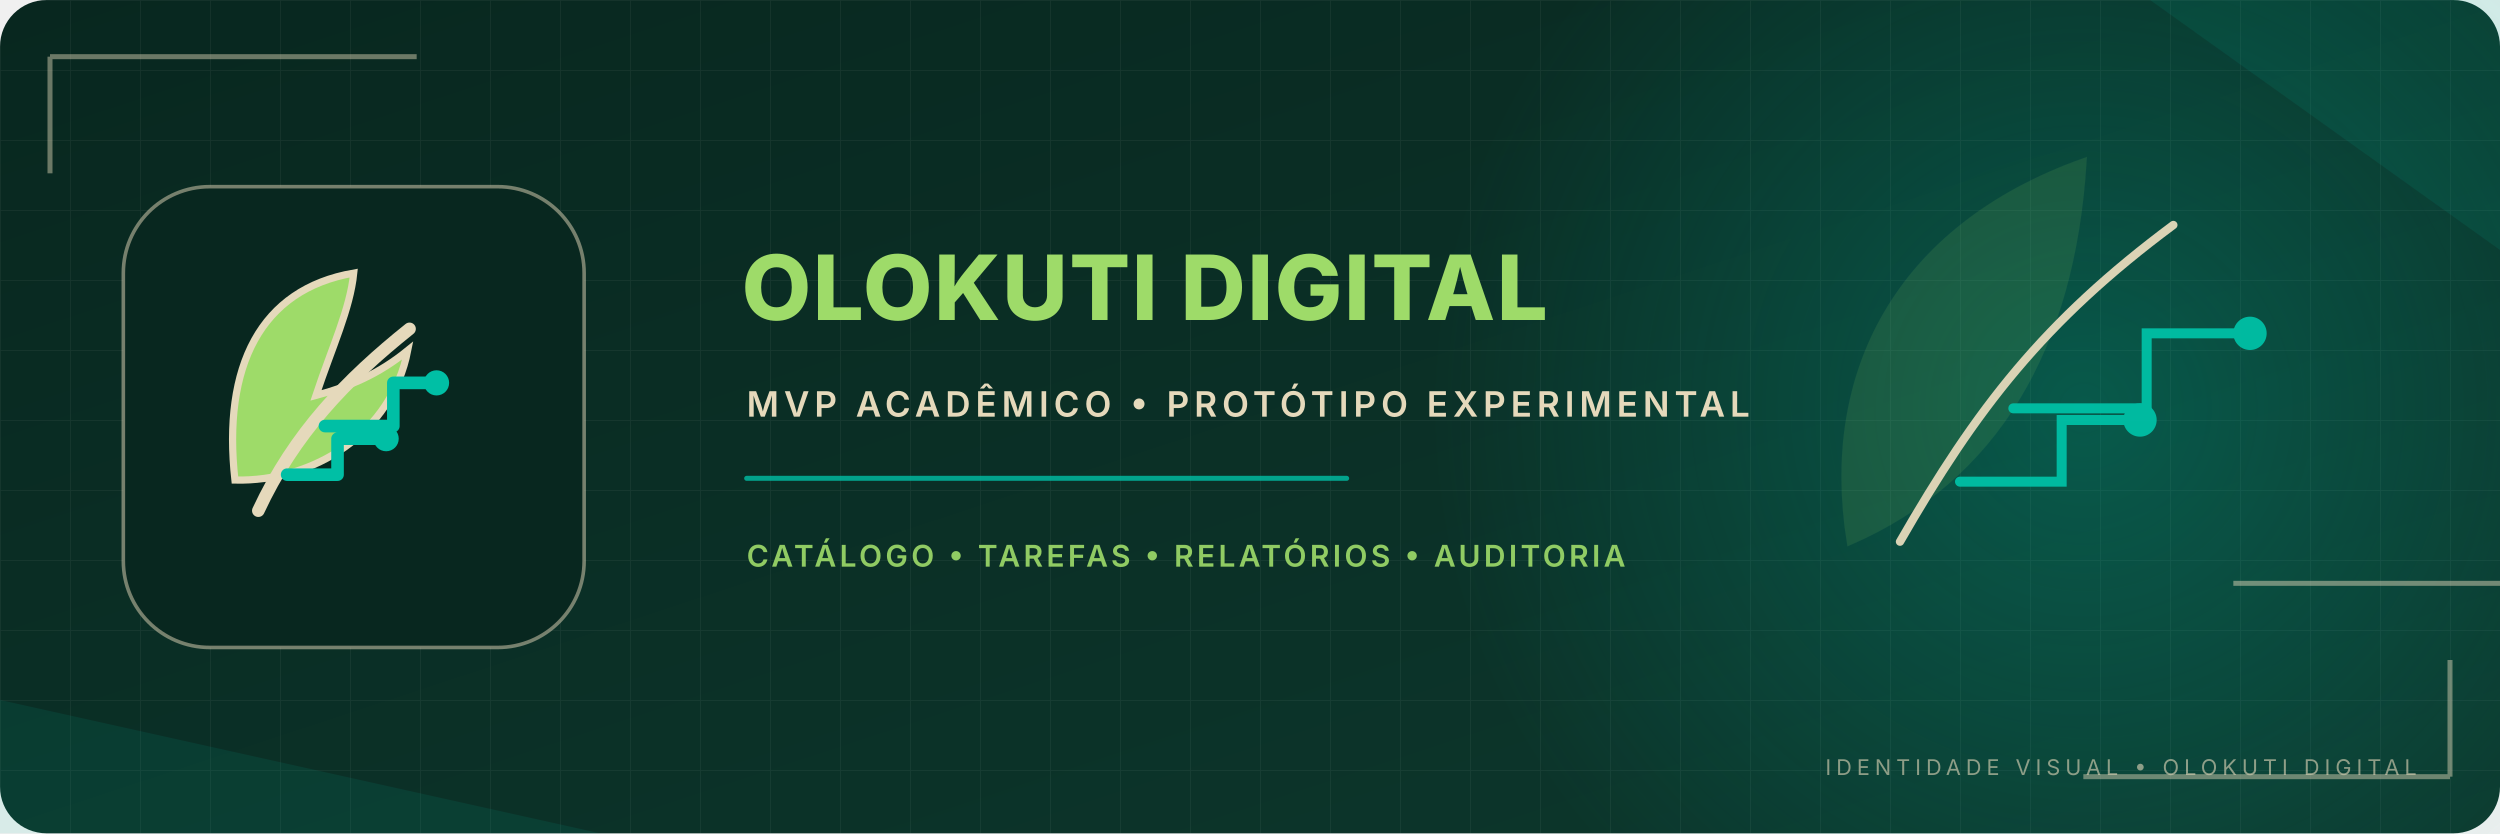
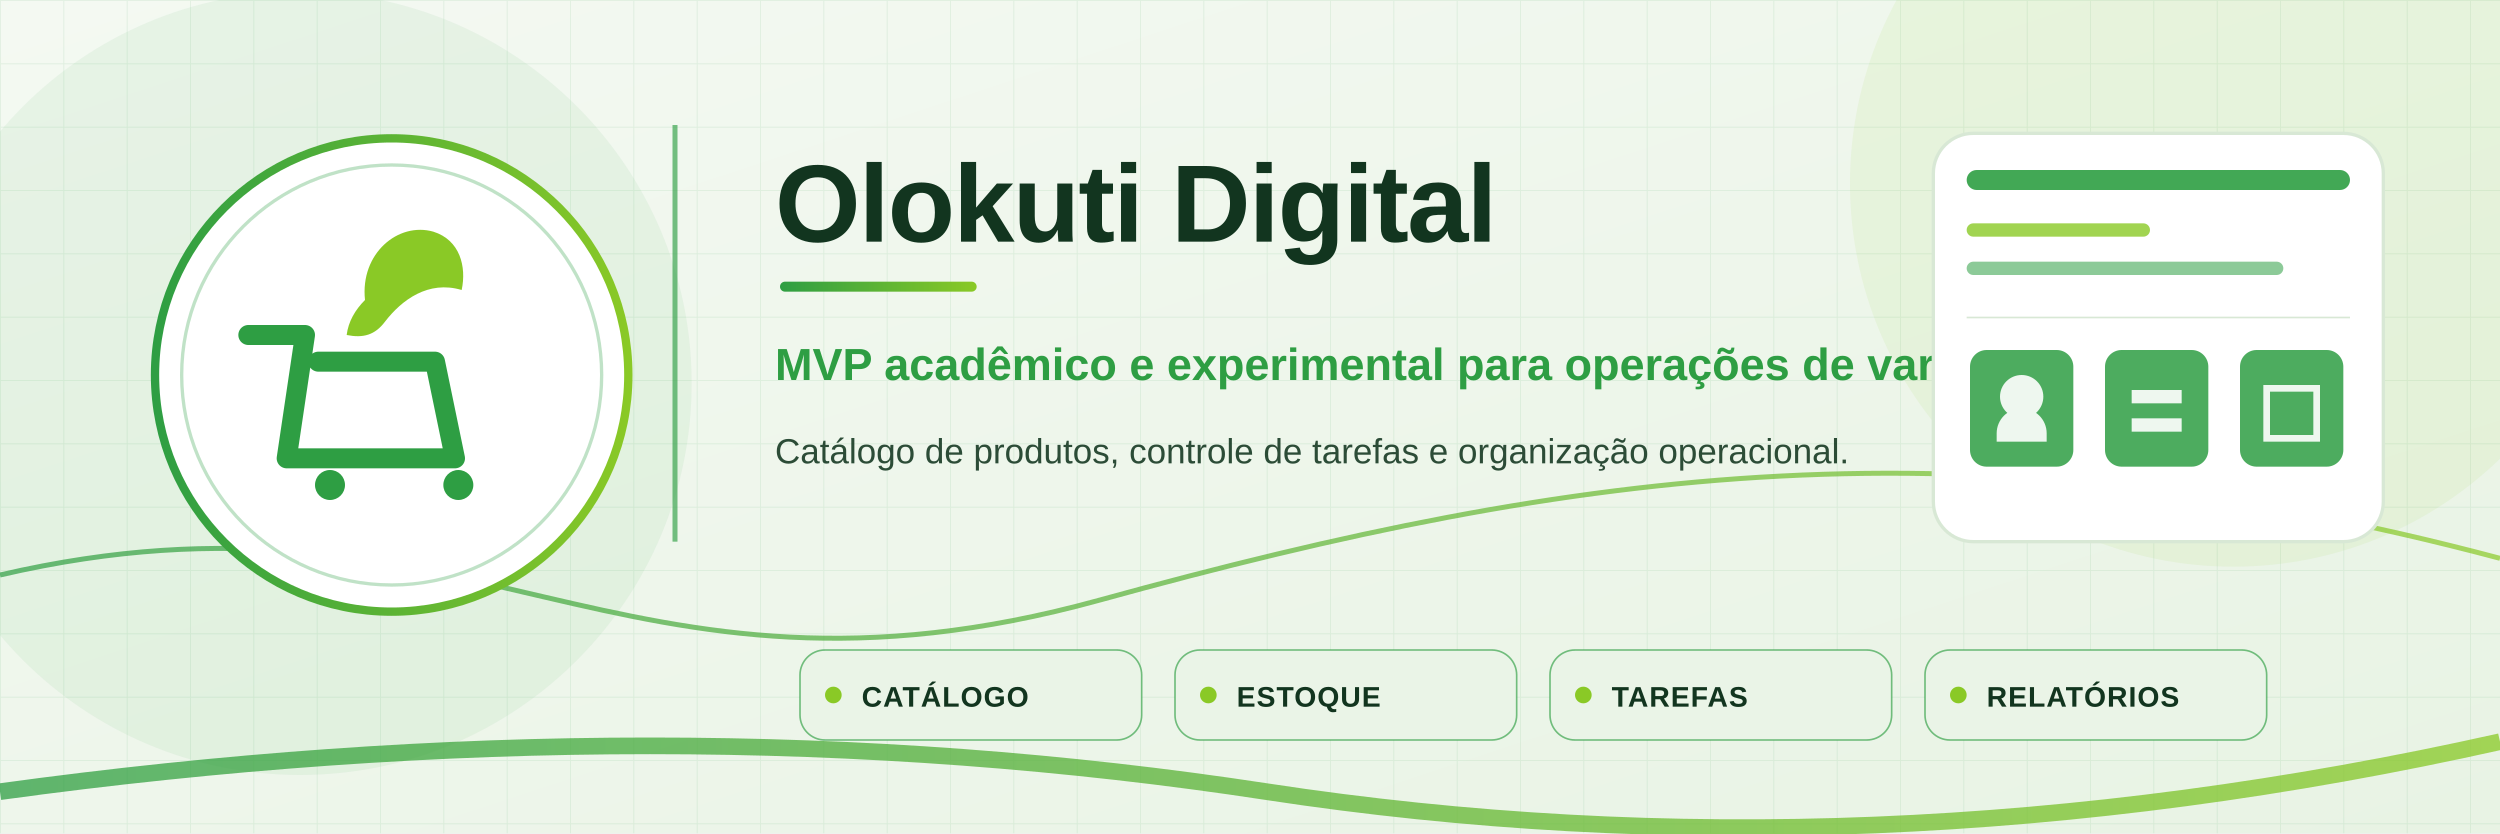
<svg xmlns="http://www.w3.org/2000/svg" width="1500" height="500" viewBox="0 0 1500 500" role="img" aria-labelledby="title desc">
  <defs>
    <linearGradient id="bg" x1="0" y1="0" x2="1" y2="1">
-       <stop stop-color="#08271F" />
-       <stop offset="1" stop-color="#0D382D" />
+       <stop stop-color="#F4F9F2" />
+       <stop offset="1" stop-color="#E8F3E4" />
    </linearGradient>
-     <linearGradient id="accent" x1="0" y1="0" x2="1" y2="0">
-       <stop stop-color="#E5D9BB" />
-       <stop offset="1" stop-color="#00BFA5" />
+     <linearGradient id="glow" x1="0" y1="0" x2="1" y2="0">
+       <stop stop-color="#2E9E43" />
+       <stop offset="1" stop-color="#8AC926" />
    </linearGradient>
-     <radialGradient id="glow">
-       <stop stop-color="#00BFA5" stop-opacity=".28" />
-       <stop offset="1" stop-color="#00BFA5" stop-opacity="0" />
-     </radialGradient>
-     <pattern id="grid" width="42" height="42" patternUnits="userSpaceOnUse">
-       <path d="M42 0H0V42" fill="none" stroke="#FFFFFF" stroke-opacity=".055" />
+     <pattern id="grid" width="38" height="38" patternUnits="userSpaceOnUse">
+       <path d="M38 0H0V38" fill="none" stroke="#2E9E43" stroke-opacity=".10" />
    </pattern>
  </defs>
-   <rect width="1500" height="500" rx="28" fill="url(#bg)" />
-   <rect width="1500" height="500" rx="28" fill="url(#grid)" />
-   <circle cx="1250" cy="245" r="390" fill="url(#glow)" />
-   <path d="M0 420 360 500H0zM1500 0h-210l210 150z" fill="#00BFA5" opacity=".10" />
-   <path d="M30 34h220M30 34v70M1470 466h-220M1470 466v-70" stroke="#E5D9BB" stroke-width="3" opacity=".45" />
-   <g transform="translate(74 112) scale(1.08)">
-     <rect width="256" height="256" rx="48" fill="#08271F" stroke="#E5D9BB" stroke-opacity=".5" stroke-width="2" />
-     <path d="M128 48C76 57 55 100 62 163c44 1 87-26 96-72-16 13-32 20-51 25 9-27 19-48 21-68z" fill="#9EDB69" stroke="#E5D9BB" stroke-width="4" />
-     <path d="M75 180c20-43 49-73 84-101" fill="none" stroke="#E5D9BB" stroke-width="7" stroke-linecap="round" />
-     <path d="M112 133h38v-24h24M91 160h28v-20h27" fill="none" stroke="#00BFA5" stroke-width="7" stroke-linecap="round" stroke-linejoin="round" />
-     <circle cx="174" cy="109" r="7" fill="#00BFA5" />
-     <circle cx="146" cy="140" r="7" fill="#00BFA5" />
+   <rect width="1500" height="500" fill="url(#bg)" />
+   <rect width="1500" height="500" fill="url(#grid)" />
+   <circle cx="180" cy="230" r="235" fill="#2E9E43" opacity=".07" />
+   <circle cx="1340" cy="110" r="230" fill="#8AC926" opacity=".08" />
+   <path d="M0 345C280 280 370 440 660 360s520-110 840-25" fill="none" stroke="url(#glow)" stroke-width="3" opacity=".7" />
+   <path d="M0 475Q400 420 760 475T1500 445" fill="none" stroke="url(#glow)" stroke-width="10" opacity=".75" />
+   <g transform="translate(75 65)">
+     <circle cx="160" cy="160" r="142" fill="#FFFFFF" stroke="url(#glow)" stroke-width="5" />
+     <circle cx="160" cy="160" r="126" fill="none" stroke="#2E9E43" stroke-opacity=".3" stroke-width="2" />
+     <g transform="translate(32 28)">
+       <path d="M42 108h34l-11 74h101l-12-58H84" fill="none" stroke="#2E9E43" stroke-width="12" stroke-linecap="round" stroke-linejoin="round" />
+       <path d="M112 87c-3-28 20-47 41-41 16 5 20 21 17 35-20-6-36 6-46 19-6 8-13 10-23 8 1-8 5-15 11-21Z" fill="#8AC926" />
+       <circle cx="91" cy="198" r="9" fill="#2E9E43" />
+       <circle cx="168" cy="198" r="9" fill="#2E9E43" />
+     </g>
  </g>
-   <path d="M390 110v280" stroke="url(#accent)" stroke-width="4" opacity=".8" />
-   <text x="445" y="192" fill="#9EDB69" font-family="Inter,Segoe UI,Arial,sans-serif" font-size="54" font-weight="800" letter-spacing="1">OLOKUTI DIGITAL</text>
-   <text x="448" y="250" fill="#E5D9BB" font-family="Inter,Segoe UI,Arial,sans-serif" font-size="21" font-weight="600" letter-spacing="3">MVP ACADÊMICO • PROTÓTIPO EXPERIMENTAL</text>
-   <path d="M448 287h360" stroke="#00BFA5" stroke-width="3" stroke-linecap="round" opacity=".8" />
-   <text x="448" y="340" fill="#9EDB69" opacity=".9" font-family="Inter,Segoe UI,Arial,sans-serif" font-size="18" font-weight="600" letter-spacing="2">CATÁLOGO • TAREFAS • RELATÓRIOS • AUDITORIA</text>
-   <g opacity=".95" transform="translate(1080 75)">
-     <path d="M30 250C14 150 58 62 170 22c-7 112-53 190-140 228z" fill="#9EDB69" opacity=".12" stroke="#9EDB69" stroke-width="4" />
-     <path d="M60 250c46-80 86-132 164-190" fill="none" stroke="#E5D9BB" stroke-width="5" stroke-linecap="round" />
-     <path d="M128 170h80v-45h62M96 214h61v-37h47" fill="none" stroke="#00BFA5" stroke-width="6" stroke-linecap="round" />
-     <circle cx="270" cy="125" r="10" fill="#00BFA5" />
-     <circle cx="204" cy="177" r="10" fill="#00BFA5" />
-     <path d="M260 275h160" stroke="#E5D9BB" stroke-opacity=".5" stroke-width="3" />
+   <path d="M405 75V325" stroke="#2E9E43" stroke-width="3" opacity=".65" />
+   <text x="465" y="145" font-family="Arial,sans-serif" font-size="66" font-weight="800" fill="#12351F" letter-spacing="-1">Olokuti Digital</text>
+   <rect x="468" y="169" width="118" height="6" rx="3" fill="url(#glow)" />
+   <text x="465" y="228" font-family="Arial,sans-serif" font-size="27" font-weight="700" fill="#2E9E43">MVP acadêmico e experimental para operações de varejo</text>
+   <text x="465" y="278" font-family="Arial,sans-serif" font-size="21" fill="#12351F" opacity=".88">Catálogo de produtos, controle de tarefas e organização operacional.</text>
+   <g transform="translate(1160 80)">
+     <rect width="270" height="245" rx="24" fill="#FFFFFF" stroke="#D8E8D5" stroke-width="2" />
+     <rect x="20" y="22" width="230" height="12" rx="6" fill="#2E9E43" opacity=".9" />
+     <rect x="20" y="54" width="110" height="8" rx="4" fill="#8AC926" opacity=".8" />
+     <rect x="20" y="77" width="190" height="8" rx="4" fill="#2E9E43" opacity=".55" />
+     <rect x="20" y="110" width="230" height="1" fill="#D8E8D5" />
+     <g fill="#2E9E43" opacity=".85">
+       <rect x="22" y="130" width="62" height="70" rx="10" />
+       <rect x="103" y="130" width="62" height="70" rx="10" />
+       <rect x="184" y="130" width="62" height="70" rx="10" />
+     </g>
+     <g fill="#FFFFFF" opacity=".9">
+       <circle cx="53" cy="158" r="13" />
+       <path d="M38 185h30v-5a15 15 0 0 0-30 0Z" />
+       <path d="M119 154h30v8h-30zm0 17h30v8h-30z" />
+       <path d="M200 153h30v30h-30z" fill="none" stroke="#FFFFFF" stroke-width="4" />
+     </g>
  </g>
-   <text x="1450" y="465" text-anchor="end" fill="#E5D9BB" opacity=".6" font-family="Inter,Segoe UI,Arial,sans-serif" font-size="13" letter-spacing="3">IDENTIDADE VISUAL • OLOKUTI DIGITAL</text>
+   <g transform="translate(480 390)">
+     <rect width="205" height="54" rx="15" fill="#EAF4E7" stroke="#2E9E43" stroke-opacity=".65" />
+     <circle cx="20" cy="27" r="5" fill="#8AC926" />
+     <text x="37" y="34" font-family="Arial,sans-serif" font-size="17" font-weight="700" letter-spacing=".6" fill="#12351F">CATÁLOGO</text>
+   </g>
+   <g transform="translate(705 390)">
+     <rect width="205" height="54" rx="15" fill="#EAF4E7" stroke="#2E9E43" stroke-opacity=".65" />
+     <circle cx="20" cy="27" r="5" fill="#8AC926" />
+     <text x="37" y="34" font-family="Arial,sans-serif" font-size="17" font-weight="700" letter-spacing=".6" fill="#12351F">ESTOQUE</text>
+   </g>
+   <g transform="translate(930 390)">
+     <rect width="205" height="54" rx="15" fill="#EAF4E7" stroke="#2E9E43" stroke-opacity=".65" />
+     <circle cx="20" cy="27" r="5" fill="#8AC926" />
+     <text x="37" y="34" font-family="Arial,sans-serif" font-size="17" font-weight="700" letter-spacing=".6" fill="#12351F">TAREFAS</text>
+   </g>
+   <g transform="translate(1155 390)">
+     <rect width="205" height="54" rx="15" fill="#EAF4E7" stroke="#2E9E43" stroke-opacity=".65" />
+     <circle cx="20" cy="27" r="5" fill="#8AC926" />
+     <text x="37" y="34" font-family="Arial,sans-serif" font-size="17" font-weight="700" letter-spacing=".6" fill="#12351F">RELATÓRIOS</text>
+   </g>
</svg>
